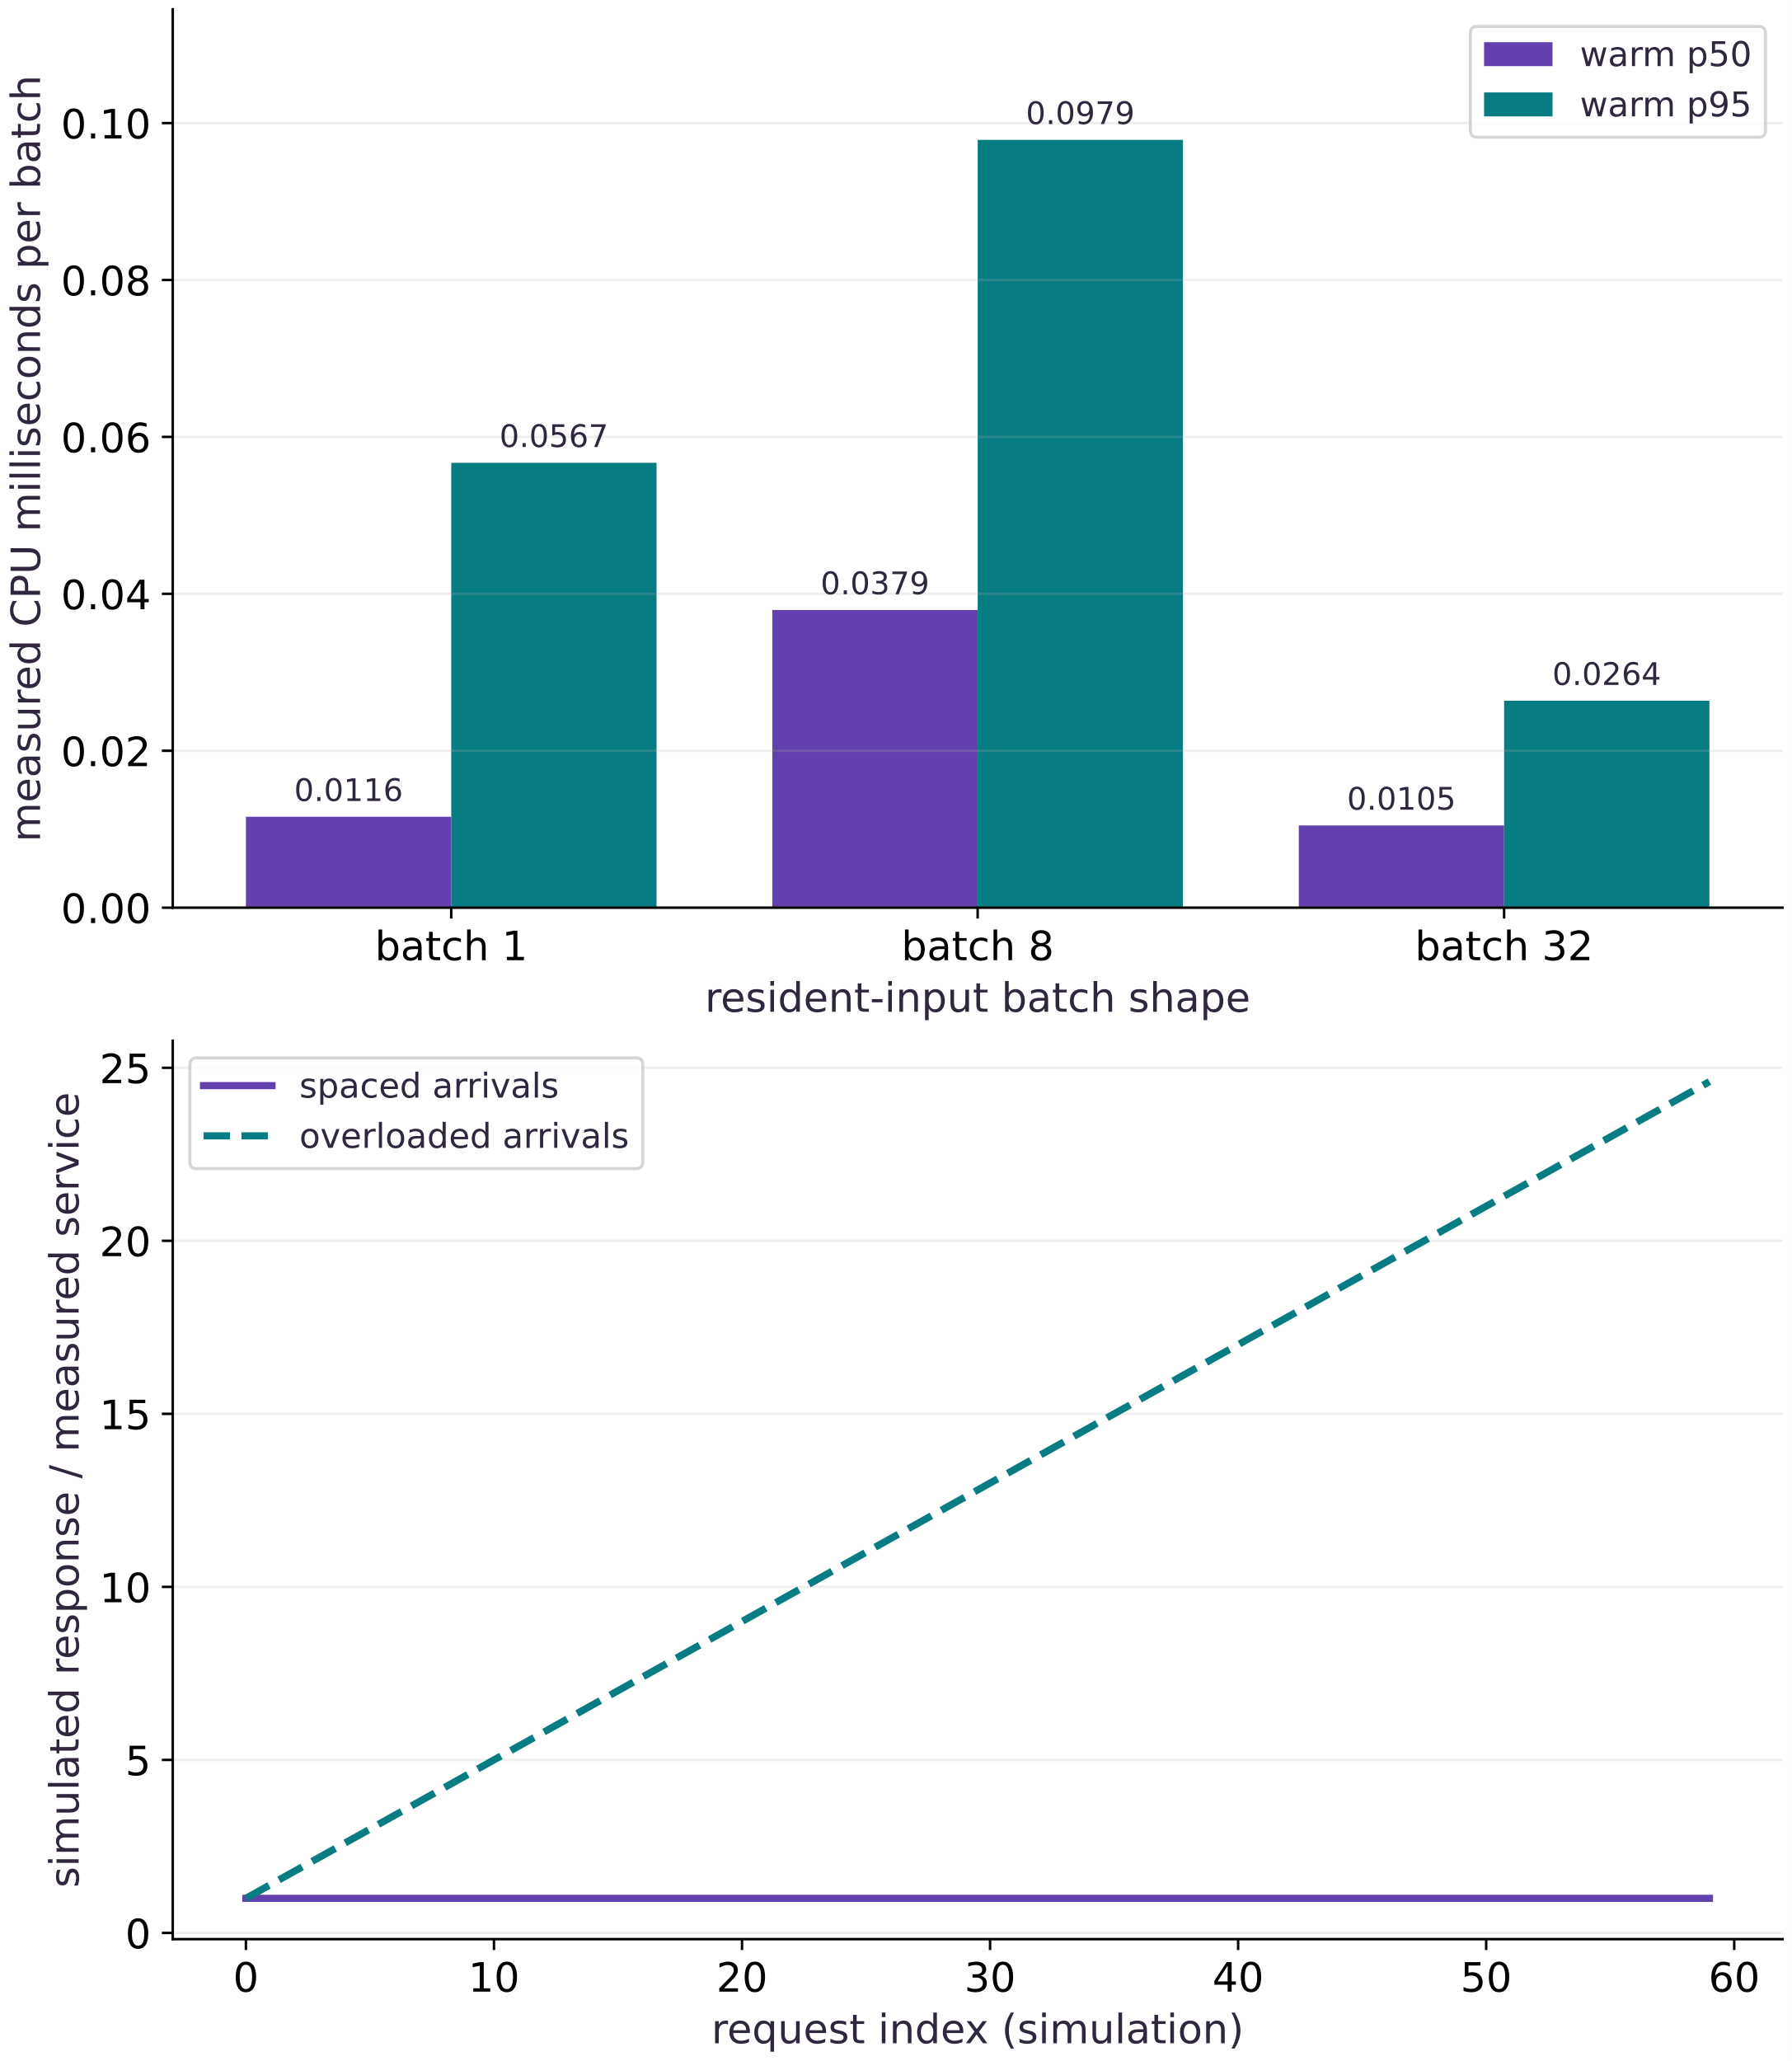
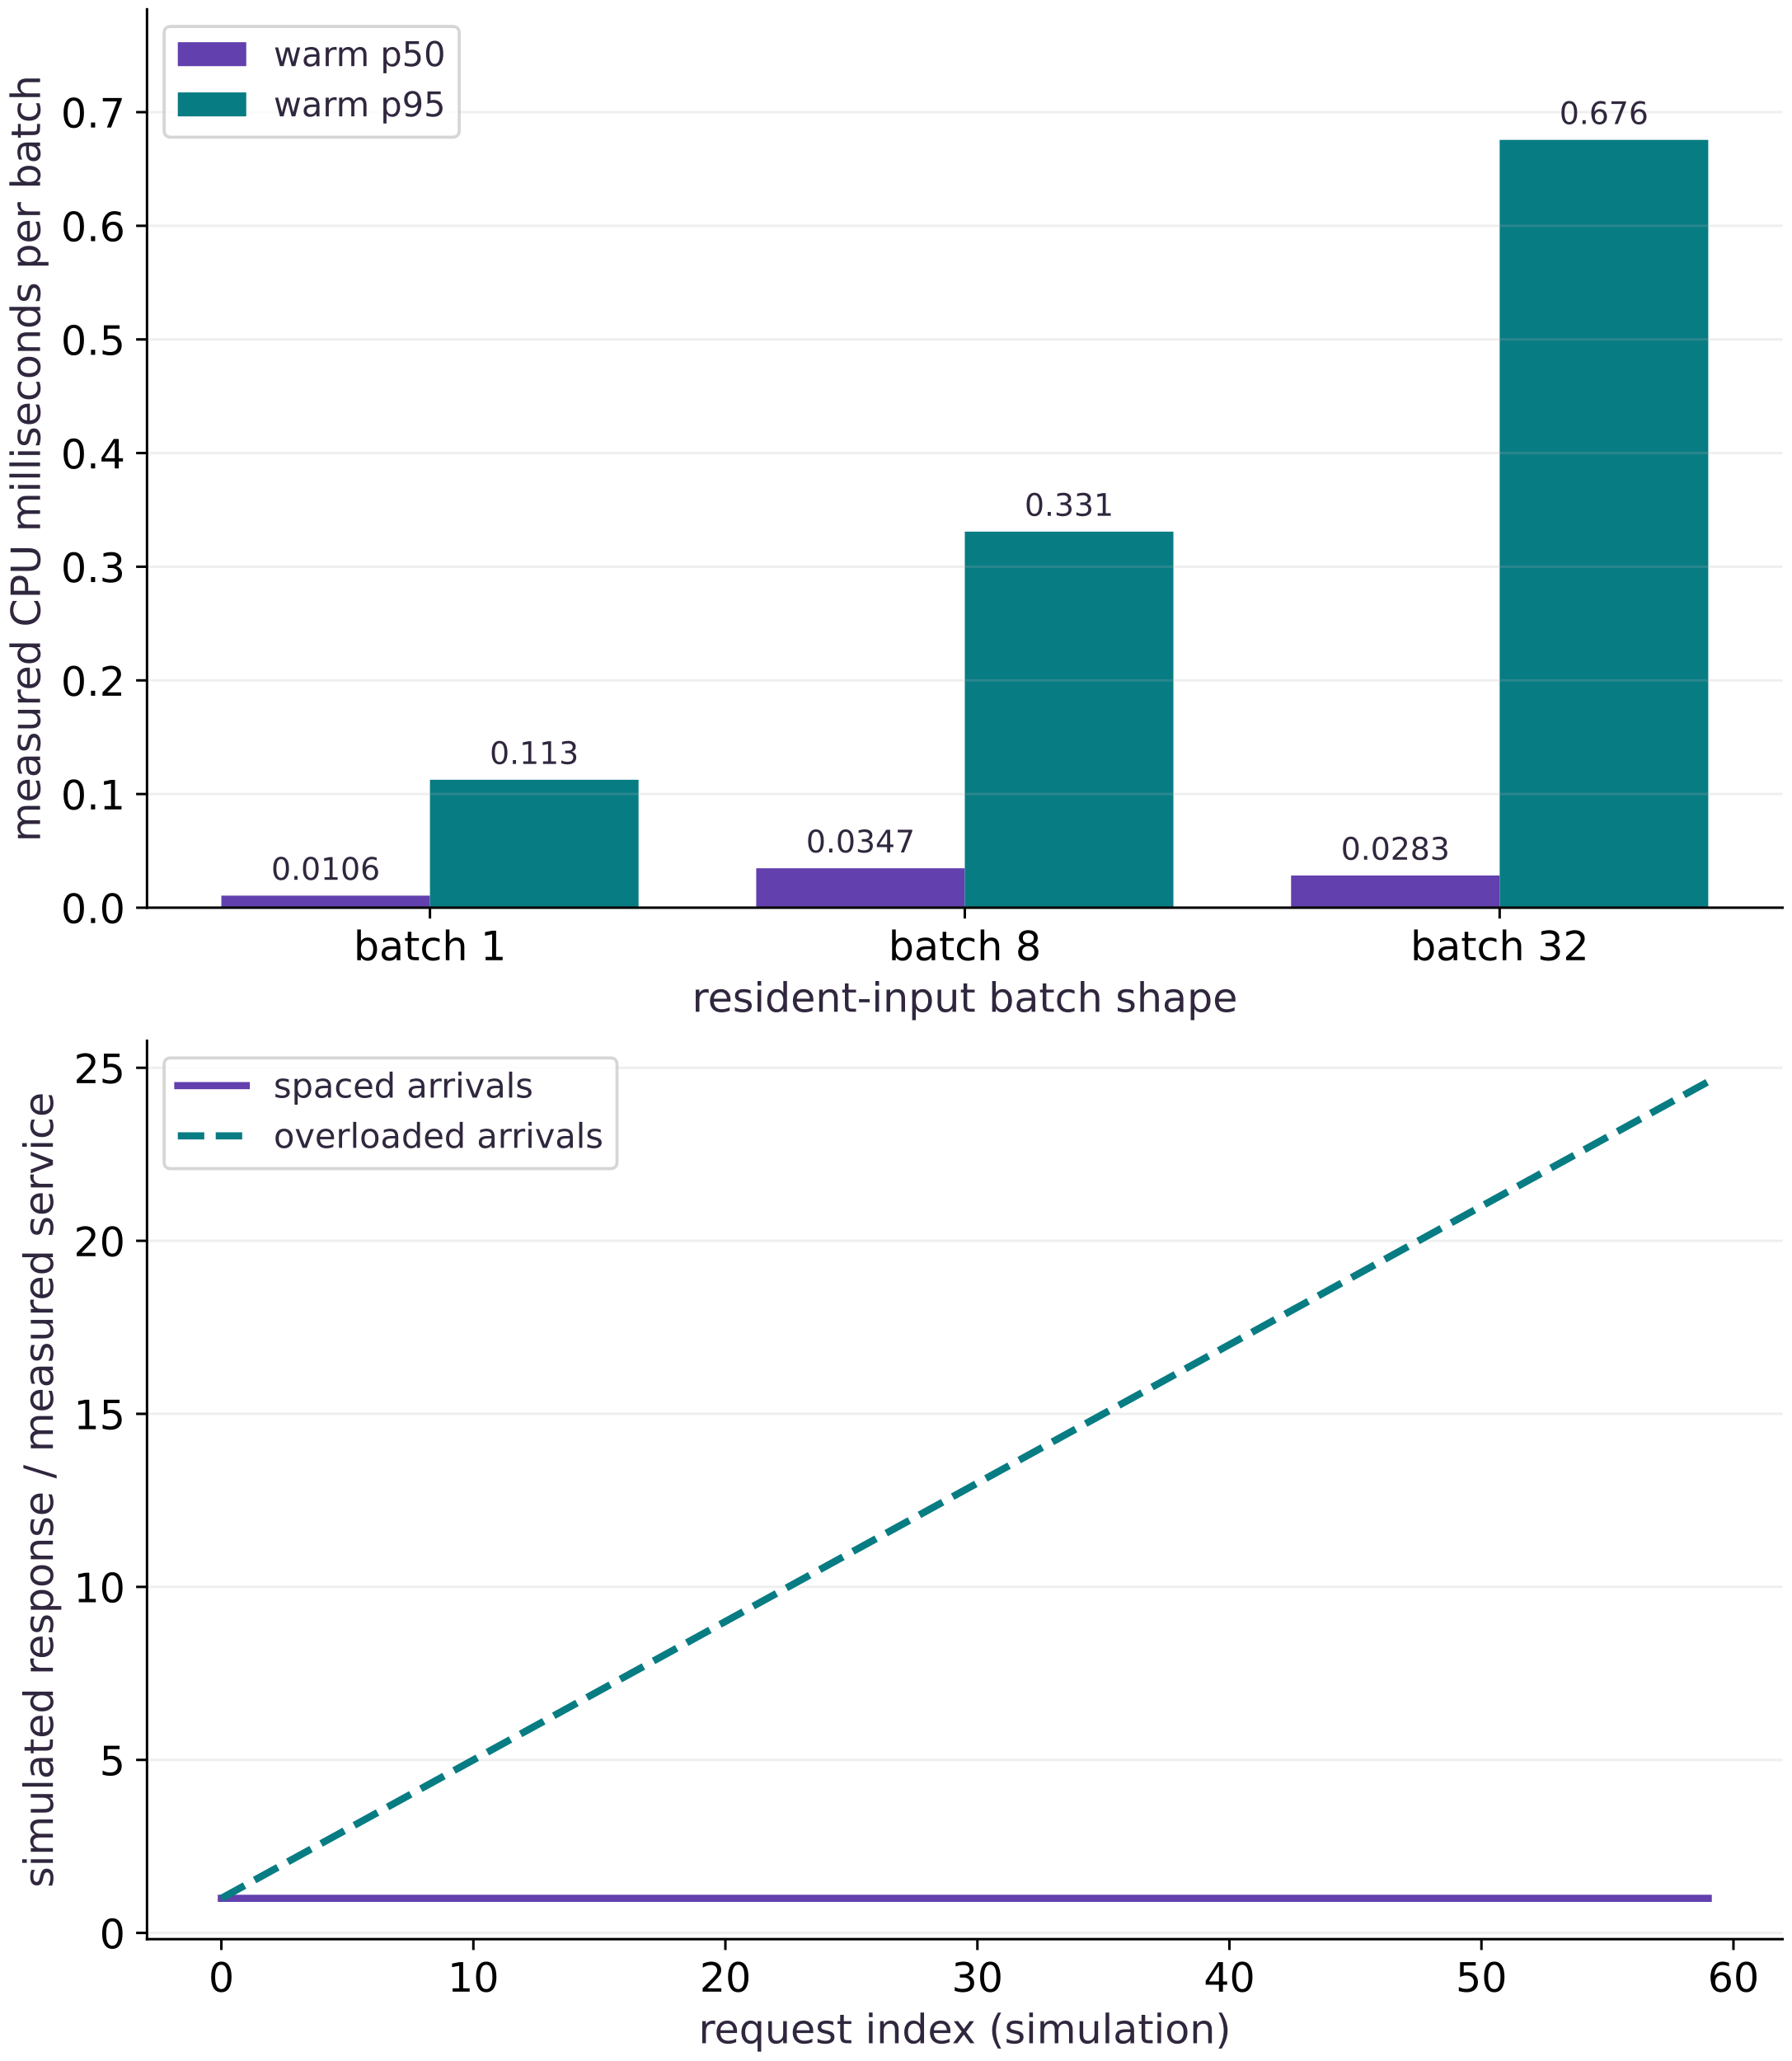
<svg xmlns="http://www.w3.org/2000/svg" xmlns:xlink="http://www.w3.org/1999/xlink" width="576pt" height="662.4pt" viewBox="0 0 576 662.4" version="1.1">
  <defs>
    <style type="text/css">*{stroke-linejoin: round; stroke-linecap: butt}</style>
  </defs>
  <g id="figure_1">
    <g id="patch_1">
      <path d="M 0 662.4 L 576 662.4 L 576 0 L 0 0 z " style="fill: #ffffff" />
    </g>
    <g id="axes_1">
      <g id="patch_2">
-         <path d="M 55.527 291.725 L 573 291.725 L 573 3 L 55.527 3 z " style="fill: #ffffff" />
+         <path d="M 47.256 291.725 L 573 291.725 L 573 3 L 47.256 3 z " style="fill: #ffffff" />
      </g>
      <g id="patch_3">
-         <path d="M 79.049 291.725 L 145.044 291.725 L 145.044 262.513 L 79.049 262.513 z " clip-path="url(#p5a13c304b7)" style="fill: #6240ad" />
+         <path d="M 71.153 291.725 L 138.204 291.725 L 138.204 287.852 L 71.153 287.852 z " clip-path="url(#p4156bd822d)" style="fill: #6240ad" />
      </g>
      <g id="patch_4">
-         <path d="M 248.268 291.725 L 314.263 291.725 L 314.263 196.057 L 248.268 196.057 z " clip-path="url(#p5a13c304b7)" style="fill: #6240ad" />
+         <path d="M 243.077 291.725 L 310.128 291.725 L 310.128 279.055 L 243.077 279.055 z " clip-path="url(#p4156bd822d)" style="fill: #6240ad" />
      </g>
      <g id="patch_5">
-         <path d="M 417.487 291.725 L 483.483 291.725 L 483.483 265.3 L 417.487 265.3 z " clip-path="url(#p5a13c304b7)" style="fill: #6240ad" />
+         <path d="M 415.002 291.725 L 482.052 291.725 L 482.052 281.391 L 415.002 281.391 z " clip-path="url(#p4156bd822d)" style="fill: #6240ad" />
      </g>
      <g id="patch_6">
-         <path d="M 145.044 291.725 L 211.04 291.725 L 211.04 148.745 L 145.044 148.745 z " clip-path="url(#p5a13c304b7)" style="fill: #087c83" />
+         <path d="M 138.204 291.725 L 205.254 291.725 L 205.254 250.617 L 138.204 250.617 z " clip-path="url(#p4156bd822d)" style="fill: #087c83" />
      </g>
      <g id="patch_7">
-         <path d="M 314.263 291.725 L 380.259 291.725 L 380.259 44.952 L 314.263 44.952 z " clip-path="url(#p5a13c304b7)" style="fill: #087c83" />
+         <path d="M 310.128 291.725 L 377.178 291.725 L 377.178 170.864 L 310.128 170.864 z " clip-path="url(#p4156bd822d)" style="fill: #087c83" />
      </g>
      <g id="patch_8">
-         <path d="M 483.483 291.725 L 549.478 291.725 L 549.478 225.208 L 483.483 225.208 z " clip-path="url(#p5a13c304b7)" style="fill: #087c83" />
+         <path d="M 482.052 291.725 L 549.102 291.725 L 549.102 44.952 L 482.052 44.952 z " clip-path="url(#p4156bd822d)" style="fill: #087c83" />
      </g>
      <g id="matplotlib.axis_1">
        <g id="xtick_1">
          <g id="line2d_1">
            <defs>
              <path id="m3e28c97b86" d="M 0 0 L 0 3.5 " style="stroke: #000000; stroke-width: 0.8" />
            </defs>
            <g>
-               <use xlink:href="#m3e28c97b86" x="145.044" y="291.725" style="stroke: #000000; stroke-width: 0.8" />
+               <use xlink:href="#m3e28c97b86" x="138.204" y="291.725" style="stroke: #000000; stroke-width: 0.8" />
            </g>
          </g>
          <g id="text_1">
-             <text style="font-size: 13px; font-family: 'DejaVu Sans'; text-anchor: middle" x="145.044" y="308.603" transform="rotate(-0 145.0441 308.6028)">batch 1</text>
+             <text style="font-size: 13px; font-family: 'DejaVu Sans'; text-anchor: middle" x="138.204" y="308.603" transform="rotate(-0 138.2037 308.6028)">batch 1</text>
          </g>
        </g>
        <g id="xtick_2">
          <g id="line2d_2">
            <g>
-               <use xlink:href="#m3e28c97b86" x="314.263" y="291.725" style="stroke: #000000; stroke-width: 0.8" />
+               <use xlink:href="#m3e28c97b86" x="310.128" y="291.725" style="stroke: #000000; stroke-width: 0.8" />
            </g>
          </g>
          <g id="text_2">
-             <text style="font-size: 13px; font-family: 'DejaVu Sans'; text-anchor: middle" x="314.263" y="308.603" transform="rotate(-0 314.2634 308.6028)">batch 8</text>
+             <text style="font-size: 13px; font-family: 'DejaVu Sans'; text-anchor: middle" x="310.128" y="308.603" transform="rotate(-0 310.1278 308.6028)">batch 8</text>
          </g>
        </g>
        <g id="xtick_3">
          <g id="line2d_3">
            <g>
-               <use xlink:href="#m3e28c97b86" x="483.483" y="291.725" style="stroke: #000000; stroke-width: 0.8" />
+               <use xlink:href="#m3e28c97b86" x="482.052" y="291.725" style="stroke: #000000; stroke-width: 0.8" />
            </g>
          </g>
          <g id="text_3">
-             <text style="font-size: 13px; font-family: 'DejaVu Sans'; text-anchor: middle" x="483.483" y="308.603" transform="rotate(-0 483.4827 308.6028)">batch 32</text>
+             <text style="font-size: 13px; font-family: 'DejaVu Sans'; text-anchor: middle" x="482.052" y="308.603" transform="rotate(-0 482.0519 308.6028)">batch 32</text>
          </g>
        </g>
        <g id="text_4">
-           <text style="font-size: 13px; font-family: 'DejaVu Sans'; text-anchor: middle; fill: #30273e" x="314.263" y="325.184" transform="rotate(-0 314.2634 325.1844)">resident-input batch shape</text>
+           <text style="font-size: 13px; font-family: 'DejaVu Sans'; text-anchor: middle; fill: #30273e" x="310.128" y="325.184" transform="rotate(-0 310.1278 325.1844)">resident-input batch shape</text>
        </g>
      </g>
      <g id="matplotlib.axis_2">
        <g id="ytick_1">
          <g id="line2d_4">
-             <path d="M 55.527 291.725 L 573 291.725 " clip-path="url(#p5a13c304b7)" style="fill: none; stroke: #b0b0b0; stroke-opacity: 0.2; stroke-width: 0.8; stroke-linecap: square" />
+             <path d="M 47.256 291.725 L 573 291.725 " clip-path="url(#p4156bd822d)" style="fill: none; stroke: #b0b0b0; stroke-opacity: 0.2; stroke-width: 0.8; stroke-linecap: square" />
          </g>
          <g id="line2d_5">
            <defs>
              <path id="mbb3c0e264d" d="M 0 0 L -3.5 0 " style="stroke: #000000; stroke-width: 0.8" />
            </defs>
            <g>
-               <use xlink:href="#mbb3c0e264d" x="55.527" y="291.725" style="stroke: #000000; stroke-width: 0.8" />
+               <use xlink:href="#mbb3c0e264d" x="47.256" y="291.725" style="stroke: #000000; stroke-width: 0.8" />
            </g>
          </g>
          <g id="text_5">
-             <text style="font-size: 13px; font-family: 'DejaVu Sans'; text-anchor: end" x="48.527" y="296.664" transform="rotate(-0 48.52712 296.6639)">0.00</text>
+             <text style="font-size: 13px; font-family: 'DejaVu Sans'; text-anchor: end" x="40.256" y="296.664" transform="rotate(-0 40.25587 296.6639)">0.0</text>
          </g>
        </g>
        <g id="ytick_2">
          <g id="line2d_6">
-             <path d="M 55.527 241.291 L 573 241.291 " clip-path="url(#p5a13c304b7)" style="fill: none; stroke: #b0b0b0; stroke-opacity: 0.2; stroke-width: 0.8; stroke-linecap: square" />
+             <path d="M 47.256 255.198 L 573 255.198 " clip-path="url(#p4156bd822d)" style="fill: none; stroke: #b0b0b0; stroke-opacity: 0.2; stroke-width: 0.8; stroke-linecap: square" />
          </g>
          <g id="line2d_7">
            <g>
-               <use xlink:href="#mbb3c0e264d" x="55.527" y="241.291" style="stroke: #000000; stroke-width: 0.8" />
+               <use xlink:href="#mbb3c0e264d" x="47.256" y="255.198" style="stroke: #000000; stroke-width: 0.8" />
            </g>
          </g>
          <g id="text_6">
-             <text style="font-size: 13px; font-family: 'DejaVu Sans'; text-anchor: end" x="48.527" y="246.23" transform="rotate(-0 48.52712 246.2299)">0.02</text>
+             <text style="font-size: 13px; font-family: 'DejaVu Sans'; text-anchor: end" x="40.256" y="260.137" transform="rotate(-0 40.25587 260.1374)">0.1</text>
          </g>
        </g>
        <g id="ytick_3">
          <g id="line2d_8">
-             <path d="M 55.527 190.857 L 573 190.857 " clip-path="url(#p5a13c304b7)" style="fill: none; stroke: #b0b0b0; stroke-opacity: 0.2; stroke-width: 0.8; stroke-linecap: square" />
+             <path d="M 47.256 218.672 L 573 218.672 " clip-path="url(#p4156bd822d)" style="fill: none; stroke: #b0b0b0; stroke-opacity: 0.2; stroke-width: 0.8; stroke-linecap: square" />
          </g>
          <g id="line2d_9">
            <g>
-               <use xlink:href="#mbb3c0e264d" x="55.527" y="190.857" style="stroke: #000000; stroke-width: 0.8" />
+               <use xlink:href="#mbb3c0e264d" x="47.256" y="218.672" style="stroke: #000000; stroke-width: 0.8" />
            </g>
          </g>
          <g id="text_7">
-             <text style="font-size: 13px; font-family: 'DejaVu Sans'; text-anchor: end" x="48.527" y="195.796" transform="rotate(-0 48.52712 195.7958)">0.04</text>
+             <text style="font-size: 13px; font-family: 'DejaVu Sans'; text-anchor: end" x="40.256" y="223.611" transform="rotate(-0 40.25587 223.611)">0.2</text>
          </g>
        </g>
        <g id="ytick_4">
          <g id="line2d_10">
-             <path d="M 55.527 140.423 L 573 140.423 " clip-path="url(#p5a13c304b7)" style="fill: none; stroke: #b0b0b0; stroke-opacity: 0.2; stroke-width: 0.8; stroke-linecap: square" />
+             <path d="M 47.256 182.146 L 573 182.146 " clip-path="url(#p4156bd822d)" style="fill: none; stroke: #b0b0b0; stroke-opacity: 0.2; stroke-width: 0.8; stroke-linecap: square" />
          </g>
          <g id="line2d_11">
            <g>
-               <use xlink:href="#mbb3c0e264d" x="55.527" y="140.423" style="stroke: #000000; stroke-width: 0.8" />
+               <use xlink:href="#mbb3c0e264d" x="47.256" y="182.146" style="stroke: #000000; stroke-width: 0.8" />
            </g>
          </g>
          <g id="text_8">
-             <text style="font-size: 13px; font-family: 'DejaVu Sans'; text-anchor: end" x="48.527" y="145.362" transform="rotate(-0 48.52712 145.3618)">0.06</text>
+             <text style="font-size: 13px; font-family: 'DejaVu Sans'; text-anchor: end" x="40.256" y="187.085" transform="rotate(-0 40.25587 187.0845)">0.3</text>
          </g>
        </g>
        <g id="ytick_5">
          <g id="line2d_12">
-             <path d="M 55.527 89.989 L 573 89.989 " clip-path="url(#p5a13c304b7)" style="fill: none; stroke: #b0b0b0; stroke-opacity: 0.2; stroke-width: 0.8; stroke-linecap: square" />
+             <path d="M 47.256 145.619 L 573 145.619 " clip-path="url(#p4156bd822d)" style="fill: none; stroke: #b0b0b0; stroke-opacity: 0.2; stroke-width: 0.8; stroke-linecap: square" />
          </g>
          <g id="line2d_13">
            <g>
-               <use xlink:href="#mbb3c0e264d" x="55.527" y="89.989" style="stroke: #000000; stroke-width: 0.8" />
+               <use xlink:href="#mbb3c0e264d" x="47.256" y="145.619" style="stroke: #000000; stroke-width: 0.8" />
            </g>
          </g>
          <g id="text_9">
-             <text style="font-size: 13px; font-family: 'DejaVu Sans'; text-anchor: end" x="48.527" y="94.928" transform="rotate(-0 48.52712 94.92783)">0.08</text>
+             <text style="font-size: 13px; font-family: 'DejaVu Sans'; text-anchor: end" x="40.256" y="150.558" transform="rotate(-0 40.25587 150.5581)">0.4</text>
          </g>
        </g>
        <g id="ytick_6">
          <g id="line2d_14">
-             <path d="M 55.527 39.555 L 573 39.555 " clip-path="url(#p5a13c304b7)" style="fill: none; stroke: #b0b0b0; stroke-opacity: 0.2; stroke-width: 0.8; stroke-linecap: square" />
+             <path d="M 47.256 109.093 L 573 109.093 " clip-path="url(#p4156bd822d)" style="fill: none; stroke: #b0b0b0; stroke-opacity: 0.2; stroke-width: 0.8; stroke-linecap: square" />
          </g>
          <g id="line2d_15">
            <g>
-               <use xlink:href="#mbb3c0e264d" x="55.527" y="39.555" style="stroke: #000000; stroke-width: 0.8" />
+               <use xlink:href="#mbb3c0e264d" x="47.256" y="109.093" style="stroke: #000000; stroke-width: 0.8" />
            </g>
          </g>
          <g id="text_10">
-             <text style="font-size: 13px; font-family: 'DejaVu Sans'; text-anchor: end" x="48.527" y="44.494" transform="rotate(-0 48.52712 44.49382)">0.10</text>
-           </g>
-         </g>
-         <g id="text_11">
+             <text style="font-size: 13px; font-family: 'DejaVu Sans'; text-anchor: end" x="40.256" y="114.032" transform="rotate(-0 40.25587 114.0316)">0.5</text>
+           </g>
+         </g>
+         <g id="ytick_7">
+           <g id="line2d_16">
+             <path d="M 47.256 72.566 L 573 72.566 " clip-path="url(#p4156bd822d)" style="fill: none; stroke: #b0b0b0; stroke-opacity: 0.2; stroke-width: 0.8; stroke-linecap: square" />
+           </g>
+           <g id="line2d_17">
+             <g>
+               <use xlink:href="#mbb3c0e264d" x="47.256" y="72.566" style="stroke: #000000; stroke-width: 0.8" />
+             </g>
+           </g>
+           <g id="text_11">
+             <text style="font-size: 13px; font-family: 'DejaVu Sans'; text-anchor: end" x="40.256" y="77.505" transform="rotate(-0 40.25587 77.50515)">0.6</text>
+           </g>
+         </g>
+         <g id="ytick_8">
+           <g id="line2d_18">
+             <path d="M 47.256 36.04 L 573 36.04 " clip-path="url(#p4156bd822d)" style="fill: none; stroke: #b0b0b0; stroke-opacity: 0.2; stroke-width: 0.8; stroke-linecap: square" />
+           </g>
+           <g id="line2d_19">
+             <g>
+               <use xlink:href="#mbb3c0e264d" x="47.256" y="36.04" style="stroke: #000000; stroke-width: 0.8" />
+             </g>
+           </g>
+           <g id="text_12">
+             <text style="font-size: 13px; font-family: 'DejaVu Sans'; text-anchor: end" x="40.256" y="40.979" transform="rotate(-0 40.25587 40.9787)">0.7</text>
+           </g>
+         </g>
+         <g id="text_13">
          <text style="font-size: 13px; font-family: 'DejaVu Sans'; text-anchor: middle; fill: #30273e" x="12.878" y="147.363" transform="rotate(-90 12.87821 147.3626)">measured CPU milliseconds per batch</text>
        </g>
      </g>
      <g id="patch_9">
-         <path d="M 55.527 291.725 L 55.527 3 " style="fill: none; stroke: #000000; stroke-width: 0.8; stroke-linejoin: miter; stroke-linecap: square" />
+         <path d="M 47.256 291.725 L 47.256 3 " style="fill: none; stroke: #000000; stroke-width: 0.8; stroke-linejoin: miter; stroke-linecap: square" />
      </g>
      <g id="patch_10">
-         <path d="M 55.527 291.725 L 573 291.725 " style="fill: none; stroke: #000000; stroke-width: 0.8; stroke-linejoin: miter; stroke-linecap: square" />
-       </g>
-       <g id="text_12">
-         <text style="font-size: 10px; font-family: 'DejaVu Sans'; text-anchor: middle; fill: #30273e" x="112.046" y="257.434" transform="rotate(-0 112.0464 257.4338)">0.0116</text>
-       </g>
-       <g id="text_13">
-         <text style="font-size: 10px; font-family: 'DejaVu Sans'; text-anchor: middle; fill: #30273e" x="281.266" y="190.978" transform="rotate(-0 281.2657 190.9778)">0.0379</text>
+         <path d="M 47.256 291.725 L 573 291.725 " style="fill: none; stroke: #000000; stroke-width: 0.8; stroke-linejoin: miter; stroke-linecap: square" />
      </g>
      <g id="text_14">
-         <text style="font-size: 10px; font-family: 'DejaVu Sans'; text-anchor: middle; fill: #30273e" x="450.485" y="260.22" transform="rotate(-0 450.485 260.2203)">0.0105</text>
+         <text style="font-size: 10px; font-family: 'DejaVu Sans'; text-anchor: middle; fill: #30273e" x="104.679" y="282.772" transform="rotate(-0 104.6785 282.7719)">0.0106</text>
      </g>
      <g id="text_15">
-         <text style="font-size: 10px; font-family: 'DejaVu Sans'; text-anchor: middle; fill: #30273e" x="178.042" y="143.665" transform="rotate(-0 178.0419 143.6654)">0.0567</text>
+         <text style="font-size: 10px; font-family: 'DejaVu Sans'; text-anchor: middle; fill: #30273e" x="276.603" y="273.975" transform="rotate(-0 276.6026 273.9751)">0.0347</text>
      </g>
      <g id="text_16">
-         <text style="font-size: 10px; font-family: 'DejaVu Sans'; text-anchor: middle; fill: #30273e" x="347.261" y="39.872" transform="rotate(-0 347.2612 39.87199)">0.0979</text>
+         <text style="font-size: 10px; font-family: 'DejaVu Sans'; text-anchor: middle; fill: #30273e" x="448.527" y="276.311" transform="rotate(-0 448.5267 276.3113)">0.0283</text>
      </g>
      <g id="text_17">
-         <text style="font-size: 10px; font-family: 'DejaVu Sans'; text-anchor: middle; fill: #30273e" x="516.481" y="220.129" transform="rotate(-0 516.4805 220.1288)">0.0264</text>
+         <text style="font-size: 10px; font-family: 'DejaVu Sans'; text-anchor: middle; fill: #30273e" x="171.729" y="245.538" transform="rotate(-0 171.7289 245.5377)">0.113</text>
+       </g>
+       <g id="text_18">
+         <text style="font-size: 10px; font-family: 'DejaVu Sans'; text-anchor: middle; fill: #30273e" x="343.653" y="165.784" transform="rotate(-0 343.653 165.7842)">0.331</text>
+       </g>
+       <g id="text_19">
+         <text style="font-size: 10px; font-family: 'DejaVu Sans'; text-anchor: middle; fill: #30273e" x="515.577" y="39.872" transform="rotate(-0 515.5771 39.87199)">0.676</text>
      </g>
      <g id="legend_1">
        <g id="patch_11">
-           <path d="M 474.842 44.092 L 565.3 44.092 Q 567.5 44.092 567.5 41.892 L 567.5 10.7 Q 567.5 8.5 565.3 8.5 L 474.842 8.5 Q 472.642 8.5 472.642 10.7 L 472.642 41.892 Q 472.642 44.092 474.842 44.092 z " style="fill: #ffffff; opacity: 0.8; stroke: #cccccc; stroke-linejoin: miter" />
+           <path d="M 54.956 44.092 L 145.414 44.092 Q 147.614 44.092 147.614 41.892 L 147.614 10.7 Q 147.614 8.5 145.414 8.5 L 54.956 8.5 Q 52.756 8.5 52.756 10.7 L 52.756 41.892 Q 52.756 44.092 54.956 44.092 z " style="fill: #ffffff; opacity: 0.8; stroke: #cccccc; stroke-linejoin: miter" />
        </g>
        <g id="patch_12">
-           <path d="M 477.042 21.259 L 499.042 21.259 L 499.042 13.559 L 477.042 13.559 z " style="fill: #6240ad" />
-         </g>
-         <g id="text_18">
-           <text style="font-size: 11px; font-family: 'DejaVu Sans'; text-anchor: start; fill: #30273e" x="507.842" y="21.259" transform="rotate(-0 507.8419 21.25852)">warm p50</text>
+           <path d="M 57.156 21.259 L 79.156 21.259 L 79.156 13.559 L 57.156 13.559 z " style="fill: #6240ad" />
+         </g>
+         <g id="text_20">
+           <text style="font-size: 11px; font-family: 'DejaVu Sans'; text-anchor: start; fill: #30273e" x="87.956" y="21.259" transform="rotate(-0 87.95587 21.25852)">warm p50</text>
        </g>
        <g id="patch_13">
-           <path d="M 477.042 37.404 L 499.042 37.404 L 499.042 29.704 L 477.042 29.704 z " style="fill: #087c83" />
-         </g>
-         <g id="text_19">
-           <text style="font-size: 11px; font-family: 'DejaVu Sans'; text-anchor: start; fill: #30273e" x="507.842" y="37.404" transform="rotate(-0 507.8419 37.40446)">warm p95</text>
+           <path d="M 57.156 37.404 L 79.156 37.404 L 79.156 29.704 L 57.156 29.704 z " style="fill: #087c83" />
+         </g>
+         <g id="text_21">
+           <text style="font-size: 11px; font-family: 'DejaVu Sans'; text-anchor: start; fill: #30273e" x="87.956" y="37.404" transform="rotate(-0 87.95587 37.40446)">warm p95</text>
        </g>
      </g>
    </g>
    <g id="axes_2">
      <g id="patch_14">
-         <path d="M 55.527 623.237 L 573 623.237 L 573 334.512 L 55.527 334.512 z " style="fill: #ffffff" />
+         <path d="M 47.256 623.237 L 573 623.237 L 573 334.512 L 47.256 334.512 z " style="fill: #ffffff" />
      </g>
      <g id="matplotlib.axis_3">
        <g id="xtick_4">
-           <g id="line2d_16">
-             <g>
-               <use xlink:href="#m3e28c97b86" x="79.049" y="623.237" style="stroke: #000000; stroke-width: 0.8" />
-             </g>
-           </g>
-           <g id="text_20">
-             <text style="font-size: 13px; font-family: 'DejaVu Sans'; text-anchor: middle" x="79.049" y="640.115" transform="rotate(-0 79.0486 640.1146)">0</text>
+           <g id="line2d_20">
+             <g>
+               <use xlink:href="#m3e28c97b86" x="71.153" y="623.237" style="stroke: #000000; stroke-width: 0.8" />
+             </g>
+           </g>
+           <g id="text_22">
+             <text style="font-size: 13px; font-family: 'DejaVu Sans'; text-anchor: middle" x="71.153" y="640.115" transform="rotate(-0 71.15332 640.1146)">0</text>
          </g>
        </g>
        <g id="xtick_5">
-           <g id="line2d_17">
-             <g>
-               <use xlink:href="#m3e28c97b86" x="158.782" y="623.237" style="stroke: #000000; stroke-width: 0.8" />
-             </g>
-           </g>
-           <g id="text_21">
-             <text style="font-size: 13px; font-family: 'DejaVu Sans'; text-anchor: middle" x="158.782" y="640.115" transform="rotate(-0 158.7824 640.1146)">10</text>
+           <g id="line2d_21">
+             <g>
+               <use xlink:href="#m3e28c97b86" x="152.162" y="623.237" style="stroke: #000000; stroke-width: 0.8" />
+             </g>
+           </g>
+           <g id="text_23">
+             <text style="font-size: 13px; font-family: 'DejaVu Sans'; text-anchor: middle" x="152.162" y="640.115" transform="rotate(-0 152.1616 640.1146)">10</text>
          </g>
        </g>
        <g id="xtick_6">
-           <g id="line2d_18">
-             <g>
-               <use xlink:href="#m3e28c97b86" x="238.516" y="623.237" style="stroke: #000000; stroke-width: 0.8" />
-             </g>
-           </g>
-           <g id="text_22">
-             <text style="font-size: 13px; font-family: 'DejaVu Sans'; text-anchor: middle" x="238.516" y="640.115" transform="rotate(-0 238.5163 640.1146)">20</text>
+           <g id="line2d_22">
+             <g>
+               <use xlink:href="#m3e28c97b86" x="233.17" y="623.237" style="stroke: #000000; stroke-width: 0.8" />
+             </g>
+           </g>
+           <g id="text_24">
+             <text style="font-size: 13px; font-family: 'DejaVu Sans'; text-anchor: middle" x="233.17" y="640.115" transform="rotate(-0 233.1699 640.1146)">20</text>
          </g>
        </g>
        <g id="xtick_7">
-           <g id="line2d_19">
-             <g>
-               <use xlink:href="#m3e28c97b86" x="318.25" y="623.237" style="stroke: #000000; stroke-width: 0.8" />
-             </g>
-           </g>
-           <g id="text_23">
-             <text style="font-size: 13px; font-family: 'DejaVu Sans'; text-anchor: middle" x="318.25" y="640.115" transform="rotate(-0 318.2501 640.1146)">30</text>
+           <g id="line2d_23">
+             <g>
+               <use xlink:href="#m3e28c97b86" x="314.178" y="623.237" style="stroke: #000000; stroke-width: 0.8" />
+             </g>
+           </g>
+           <g id="text_25">
+             <text style="font-size: 13px; font-family: 'DejaVu Sans'; text-anchor: middle" x="314.178" y="640.115" transform="rotate(-0 314.1782 640.1146)">30</text>
          </g>
        </g>
        <g id="xtick_8">
-           <g id="line2d_20">
-             <g>
-               <use xlink:href="#m3e28c97b86" x="397.984" y="623.237" style="stroke: #000000; stroke-width: 0.8" />
-             </g>
-           </g>
-           <g id="text_24">
-             <text style="font-size: 13px; font-family: 'DejaVu Sans'; text-anchor: middle" x="397.984" y="640.115" transform="rotate(-0 397.984 640.1146)">40</text>
+           <g id="line2d_24">
+             <g>
+               <use xlink:href="#m3e28c97b86" x="395.187" y="623.237" style="stroke: #000000; stroke-width: 0.8" />
+             </g>
+           </g>
+           <g id="text_26">
+             <text style="font-size: 13px; font-family: 'DejaVu Sans'; text-anchor: middle" x="395.187" y="640.115" transform="rotate(-0 395.1865 640.1146)">40</text>
          </g>
        </g>
        <g id="xtick_9">
-           <g id="line2d_21">
-             <g>
-               <use xlink:href="#m3e28c97b86" x="477.718" y="623.237" style="stroke: #000000; stroke-width: 0.8" />
-             </g>
-           </g>
-           <g id="text_25">
-             <text style="font-size: 13px; font-family: 'DejaVu Sans'; text-anchor: middle" x="477.718" y="640.115" transform="rotate(-0 477.7178 640.1146)">50</text>
+           <g id="line2d_25">
+             <g>
+               <use xlink:href="#m3e28c97b86" x="476.195" y="623.237" style="stroke: #000000; stroke-width: 0.8" />
+             </g>
+           </g>
+           <g id="text_27">
+             <text style="font-size: 13px; font-family: 'DejaVu Sans'; text-anchor: middle" x="476.195" y="640.115" transform="rotate(-0 476.1948 640.1146)">50</text>
          </g>
        </g>
        <g id="xtick_10">
-           <g id="line2d_22">
-             <g>
-               <use xlink:href="#m3e28c97b86" x="557.452" y="623.237" style="stroke: #000000; stroke-width: 0.8" />
-             </g>
-           </g>
-           <g id="text_26">
-             <text style="font-size: 13px; font-family: 'DejaVu Sans'; text-anchor: middle" x="557.452" y="640.115" transform="rotate(-0 557.4517 640.1146)">60</text>
-           </g>
-         </g>
-         <g id="text_27">
-           <text style="font-size: 13px; font-family: 'DejaVu Sans'; text-anchor: middle; fill: #30273e" x="314.263" y="656.696" transform="rotate(-0 314.2634 656.6962)">request index (simulation)</text>
+           <g id="line2d_26">
+             <g>
+               <use xlink:href="#m3e28c97b86" x="557.203" y="623.237" style="stroke: #000000; stroke-width: 0.8" />
+             </g>
+           </g>
+           <g id="text_28">
+             <text style="font-size: 13px; font-family: 'DejaVu Sans'; text-anchor: middle" x="557.203" y="640.115" transform="rotate(-0 557.2031 640.1146)">60</text>
+           </g>
+         </g>
+         <g id="text_29">
+           <text style="font-size: 13px; font-family: 'DejaVu Sans'; text-anchor: middle; fill: #30273e" x="310.128" y="656.696" transform="rotate(-0 310.1278 656.6962)">request index (simulation)</text>
        </g>
      </g>
      <g id="matplotlib.axis_4">
-         <g id="ytick_7">
-           <g id="line2d_23">
-             <path d="M 55.527 621.235 L 573 621.235 " clip-path="url(#pe984408ef5)" style="fill: none; stroke: #b0b0b0; stroke-opacity: 0.2; stroke-width: 0.8; stroke-linecap: square" />
-           </g>
-           <g id="line2d_24">
-             <g>
-               <use xlink:href="#mbb3c0e264d" x="55.527" y="621.235" style="stroke: #000000; stroke-width: 0.8" />
-             </g>
-           </g>
-           <g id="text_28">
-             <text style="font-size: 13px; font-family: 'DejaVu Sans'; text-anchor: end" x="48.527" y="626.174" transform="rotate(-0 48.52712 626.1737)">0</text>
-           </g>
-         </g>
-         <g id="ytick_8">
-           <g id="line2d_25">
-             <path d="M 55.527 565.625 L 573 565.625 " clip-path="url(#pe984408ef5)" style="fill: none; stroke: #b0b0b0; stroke-opacity: 0.2; stroke-width: 0.8; stroke-linecap: square" />
-           </g>
-           <g id="line2d_26">
-             <g>
-               <use xlink:href="#mbb3c0e264d" x="55.527" y="565.625" style="stroke: #000000; stroke-width: 0.8" />
-             </g>
-           </g>
-           <g id="text_29">
-             <text style="font-size: 13px; font-family: 'DejaVu Sans'; text-anchor: end" x="48.527" y="570.564" transform="rotate(-0 48.52712 570.5642)">5</text>
-           </g>
-         </g>
        <g id="ytick_9">
          <g id="line2d_27">
-             <path d="M 55.527 510.016 L 573 510.016 " clip-path="url(#pe984408ef5)" style="fill: none; stroke: #b0b0b0; stroke-opacity: 0.2; stroke-width: 0.8; stroke-linecap: square" />
+             <path d="M 47.256 621.235 L 573 621.235 " clip-path="url(#p9a14b94c35)" style="fill: none; stroke: #b0b0b0; stroke-opacity: 0.2; stroke-width: 0.8; stroke-linecap: square" />
          </g>
          <g id="line2d_28">
            <g>
-               <use xlink:href="#mbb3c0e264d" x="55.527" y="510.016" style="stroke: #000000; stroke-width: 0.8" />
+               <use xlink:href="#mbb3c0e264d" x="47.256" y="621.235" style="stroke: #000000; stroke-width: 0.8" />
            </g>
          </g>
          <g id="text_30">
-             <text style="font-size: 13px; font-family: 'DejaVu Sans'; text-anchor: end" x="48.527" y="514.955" transform="rotate(-0 48.52712 514.9546)">10</text>
+             <text style="font-size: 13px; font-family: 'DejaVu Sans'; text-anchor: end" x="40.256" y="626.174" transform="rotate(-0 40.25587 626.1737)">0</text>
          </g>
        </g>
        <g id="ytick_10">
          <g id="line2d_29">
-             <path d="M 55.527 454.406 L 573 454.406 " clip-path="url(#pe984408ef5)" style="fill: none; stroke: #b0b0b0; stroke-opacity: 0.2; stroke-width: 0.8; stroke-linecap: square" />
+             <path d="M 47.256 565.625 L 573 565.625 " clip-path="url(#p9a14b94c35)" style="fill: none; stroke: #b0b0b0; stroke-opacity: 0.2; stroke-width: 0.8; stroke-linecap: square" />
          </g>
          <g id="line2d_30">
            <g>
-               <use xlink:href="#mbb3c0e264d" x="55.527" y="454.406" style="stroke: #000000; stroke-width: 0.8" />
+               <use xlink:href="#mbb3c0e264d" x="47.256" y="565.625" style="stroke: #000000; stroke-width: 0.8" />
            </g>
          </g>
          <g id="text_31">
-             <text style="font-size: 13px; font-family: 'DejaVu Sans'; text-anchor: end" x="48.527" y="459.345" transform="rotate(-0 48.52712 459.3451)">15</text>
+             <text style="font-size: 13px; font-family: 'DejaVu Sans'; text-anchor: end" x="40.256" y="570.564" transform="rotate(-0 40.25587 570.5642)">5</text>
          </g>
        </g>
        <g id="ytick_11">
          <g id="line2d_31">
-             <path d="M 55.527 398.797 L 573 398.797 " clip-path="url(#pe984408ef5)" style="fill: none; stroke: #b0b0b0; stroke-opacity: 0.2; stroke-width: 0.8; stroke-linecap: square" />
+             <path d="M 47.256 510.016 L 573 510.016 " clip-path="url(#p9a14b94c35)" style="fill: none; stroke: #b0b0b0; stroke-opacity: 0.2; stroke-width: 0.8; stroke-linecap: square" />
          </g>
          <g id="line2d_32">
            <g>
-               <use xlink:href="#mbb3c0e264d" x="55.527" y="398.797" style="stroke: #000000; stroke-width: 0.8" />
+               <use xlink:href="#mbb3c0e264d" x="47.256" y="510.016" style="stroke: #000000; stroke-width: 0.8" />
            </g>
          </g>
          <g id="text_32">
-             <text style="font-size: 13px; font-family: 'DejaVu Sans'; text-anchor: end" x="48.527" y="403.736" transform="rotate(-0 48.52712 403.7356)">20</text>
+             <text style="font-size: 13px; font-family: 'DejaVu Sans'; text-anchor: end" x="40.256" y="514.955" transform="rotate(-0 40.25587 514.9546)">10</text>
          </g>
        </g>
        <g id="ytick_12">
          <g id="line2d_33">
-             <path d="M 55.527 343.187 L 573 343.187 " clip-path="url(#pe984408ef5)" style="fill: none; stroke: #b0b0b0; stroke-opacity: 0.2; stroke-width: 0.8; stroke-linecap: square" />
+             <path d="M 47.256 454.406 L 573 454.406 " clip-path="url(#p9a14b94c35)" style="fill: none; stroke: #b0b0b0; stroke-opacity: 0.2; stroke-width: 0.8; stroke-linecap: square" />
          </g>
          <g id="line2d_34">
            <g>
-               <use xlink:href="#mbb3c0e264d" x="55.527" y="343.187" style="stroke: #000000; stroke-width: 0.8" />
+               <use xlink:href="#mbb3c0e264d" x="47.256" y="454.406" style="stroke: #000000; stroke-width: 0.8" />
            </g>
          </g>
          <g id="text_33">
-             <text style="font-size: 13px; font-family: 'DejaVu Sans'; text-anchor: end" x="48.527" y="348.126" transform="rotate(-0 48.52712 348.1261)">25</text>
-           </g>
-         </g>
-         <g id="text_34">
-           <text style="font-size: 13px; font-family: 'DejaVu Sans'; text-anchor: middle; fill: #30273e" x="25.281" y="478.874" transform="rotate(-90 25.28102 478.8743)">simulated response / measured service</text>
-         </g>
-       </g>
-       <g id="line2d_35">
-         <path d="M 79.049 610.113 L 87.022 610.113 L 94.995 610.113 L 102.969 610.113 L 110.942 610.113 L 118.916 610.113 L 126.889 610.113 L 134.862 610.113 L 142.836 610.113 L 150.809 610.113 L 158.782 610.113 L 166.756 610.113 L 174.729 610.113 L 182.703 610.113 L 190.676 610.113 L 198.649 610.113 L 206.623 610.113 L 214.596 610.113 L 222.57 610.113 L 230.543 610.113 L 238.516 610.113 L 246.49 610.113 L 254.463 610.113 L 262.436 610.113 L 270.41 610.113 L 278.383 610.113 L 286.357 610.113 L 294.33 610.113 L 302.303 610.113 L 310.277 610.113 L 318.25 610.113 L 326.224 610.113 L 334.197 610.113 L 342.17 610.113 L 350.144 610.113 L 358.117 610.113 L 366.09 610.113 L 374.064 610.113 L 382.037 610.113 L 390.011 610.113 L 397.984 610.113 L 405.957 610.113 L 413.931 610.113 L 421.904 610.113 L 429.878 610.113 L 437.851 610.113 L 445.824 610.113 L 453.798 610.113 L 461.771 610.113 L 469.744 610.113 L 477.718 610.113 L 485.691 610.113 L 493.665 610.113 L 501.638 610.113 L 509.611 610.113 L 517.585 610.113 L 525.558 610.113 L 533.532 610.113 L 541.505 610.113 L 549.478 610.113 " clip-path="url(#pe984408ef5)" style="fill: none; stroke: #6240ad; stroke-width: 2.3; stroke-linecap: square" />
-       </g>
-       <g id="line2d_36">
-         <path d="M 79.049 610.113 L 87.022 605.664 L 94.995 601.215 L 102.969 596.767 L 110.942 592.318 L 118.916 587.869 L 126.889 583.42 L 134.862 578.971 L 142.836 574.523 L 150.809 570.074 L 158.782 565.625 L 166.756 561.176 L 174.729 556.728 L 182.703 552.279 L 190.676 547.83 L 198.649 543.381 L 206.623 538.933 L 214.596 534.484 L 222.57 530.035 L 230.543 525.586 L 238.516 521.138 L 246.49 516.689 L 254.463 512.24 L 262.436 507.791 L 270.41 503.343 L 278.383 498.894 L 286.357 494.445 L 294.33 489.996 L 302.303 485.547 L 310.277 481.099 L 318.25 476.65 L 326.224 472.201 L 334.197 467.752 L 342.17 463.304 L 350.144 458.855 L 358.117 454.406 L 366.09 449.957 L 374.064 445.509 L 382.037 441.06 L 390.011 436.611 L 397.984 432.162 L 405.957 427.714 L 413.931 423.265 L 421.904 418.816 L 429.878 414.367 L 437.851 409.919 L 445.824 405.47 L 453.798 401.021 L 461.771 396.572 L 469.744 392.123 L 477.718 387.675 L 485.691 383.226 L 493.665 378.777 L 501.638 374.328 L 509.611 369.88 L 517.585 365.431 L 525.558 360.982 L 533.532 356.533 L 541.505 352.085 L 549.478 347.636 " clip-path="url(#pe984408ef5)" style="fill: none; stroke-dasharray: 8.51,3.68; stroke-dashoffset: 0; stroke: #087c83; stroke-width: 2.3" />
+             <text style="font-size: 13px; font-family: 'DejaVu Sans'; text-anchor: end" x="40.256" y="459.345" transform="rotate(-0 40.25587 459.3451)">15</text>
+           </g>
+         </g>
+         <g id="ytick_13">
+           <g id="line2d_35">
+             <path d="M 47.256 398.797 L 573 398.797 " clip-path="url(#p9a14b94c35)" style="fill: none; stroke: #b0b0b0; stroke-opacity: 0.2; stroke-width: 0.8; stroke-linecap: square" />
+           </g>
+           <g id="line2d_36">
+             <g>
+               <use xlink:href="#mbb3c0e264d" x="47.256" y="398.797" style="stroke: #000000; stroke-width: 0.8" />
+             </g>
+           </g>
+           <g id="text_34">
+             <text style="font-size: 13px; font-family: 'DejaVu Sans'; text-anchor: end" x="40.256" y="403.736" transform="rotate(-0 40.25587 403.7356)">20</text>
+           </g>
+         </g>
+         <g id="ytick_14">
+           <g id="line2d_37">
+             <path d="M 47.256 343.187 L 573 343.187 " clip-path="url(#p9a14b94c35)" style="fill: none; stroke: #b0b0b0; stroke-opacity: 0.2; stroke-width: 0.8; stroke-linecap: square" />
+           </g>
+           <g id="line2d_38">
+             <g>
+               <use xlink:href="#mbb3c0e264d" x="47.256" y="343.187" style="stroke: #000000; stroke-width: 0.8" />
+             </g>
+           </g>
+           <g id="text_35">
+             <text style="font-size: 13px; font-family: 'DejaVu Sans'; text-anchor: end" x="40.256" y="348.126" transform="rotate(-0 40.25587 348.1261)">25</text>
+           </g>
+         </g>
+         <g id="text_36">
+           <text style="font-size: 13px; font-family: 'DejaVu Sans'; text-anchor: middle; fill: #30273e" x="17.01" y="478.874" transform="rotate(-90 17.00977 478.8743)">simulated response / measured service</text>
+         </g>
+       </g>
+       <g id="line2d_39">
+         <path d="M 71.153 610.113 L 79.254 610.113 L 87.355 610.113 L 95.456 610.113 L 103.557 610.113 L 111.657 610.113 L 119.758 610.113 L 127.859 610.113 L 135.96 610.113 L 144.061 610.113 L 152.162 610.113 L 160.262 610.113 L 168.363 610.113 L 176.464 610.113 L 184.565 610.113 L 192.666 610.113 L 200.767 610.113 L 208.867 610.113 L 216.968 610.113 L 225.069 610.113 L 233.17 610.113 L 241.271 610.113 L 249.372 610.113 L 257.472 610.113 L 265.573 610.113 L 273.674 610.113 L 281.775 610.113 L 289.876 610.113 L 297.977 610.113 L 306.077 610.113 L 314.178 610.113 L 322.279 610.113 L 330.38 610.113 L 338.481 610.113 L 346.582 610.113 L 354.682 610.113 L 362.783 610.113 L 370.884 610.113 L 378.985 610.113 L 387.086 610.113 L 395.187 610.113 L 403.287 610.113 L 411.388 610.113 L 419.489 610.113 L 427.59 610.113 L 435.691 610.113 L 443.792 610.113 L 451.892 610.113 L 459.993 610.113 L 468.094 610.113 L 476.195 610.113 L 484.296 610.113 L 492.396 610.113 L 500.497 610.113 L 508.598 610.113 L 516.699 610.113 L 524.8 610.113 L 532.901 610.113 L 541.001 610.113 L 549.102 610.113 " clip-path="url(#p9a14b94c35)" style="fill: none; stroke: #6240ad; stroke-width: 2.3; stroke-linecap: square" />
+       </g>
+       <g id="line2d_40">
+         <path d="M 71.153 610.113 L 79.254 605.664 L 87.355 601.215 L 95.456 596.767 L 103.557 592.318 L 111.657 587.869 L 119.758 583.42 L 127.859 578.971 L 135.96 574.523 L 144.061 570.074 L 152.162 565.625 L 160.262 561.176 L 168.363 556.728 L 176.464 552.279 L 184.565 547.83 L 192.666 543.381 L 200.767 538.933 L 208.867 534.484 L 216.968 530.035 L 225.069 525.586 L 233.17 521.138 L 241.271 516.689 L 249.372 512.24 L 257.472 507.791 L 265.573 503.343 L 273.674 498.894 L 281.775 494.445 L 289.876 489.996 L 297.977 485.547 L 306.077 481.099 L 314.178 476.65 L 322.279 472.201 L 330.38 467.752 L 338.481 463.304 L 346.582 458.855 L 354.682 454.406 L 362.783 449.957 L 370.884 445.509 L 378.985 441.06 L 387.086 436.611 L 395.187 432.162 L 403.287 427.714 L 411.388 423.265 L 419.489 418.816 L 427.59 414.367 L 435.691 409.919 L 443.792 405.47 L 451.892 401.021 L 459.993 396.572 L 468.094 392.123 L 476.195 387.675 L 484.296 383.226 L 492.396 378.777 L 500.497 374.328 L 508.598 369.88 L 516.699 365.431 L 524.8 360.982 L 532.901 356.533 L 541.001 352.085 L 549.102 347.636 " clip-path="url(#p9a14b94c35)" style="fill: none; stroke-dasharray: 8.51,3.68; stroke-dashoffset: 0; stroke: #087c83; stroke-width: 2.3" />
      </g>
      <g id="patch_15">
-         <path d="M 55.527 623.237 L 55.527 334.512 " style="fill: none; stroke: #000000; stroke-width: 0.8; stroke-linejoin: miter; stroke-linecap: square" />
+         <path d="M 47.256 623.237 L 47.256 334.512 " style="fill: none; stroke: #000000; stroke-width: 0.8; stroke-linejoin: miter; stroke-linecap: square" />
      </g>
      <g id="patch_16">
-         <path d="M 55.527 623.237 L 573 623.237 " style="fill: none; stroke: #000000; stroke-width: 0.8; stroke-linejoin: miter; stroke-linecap: square" />
+         <path d="M 47.256 623.237 L 573 623.237 " style="fill: none; stroke: #000000; stroke-width: 0.8; stroke-linejoin: miter; stroke-linecap: square" />
      </g>
      <g id="legend_2">
        <g id="patch_17">
-           <path d="M 63.227 375.604 L 204.404 375.604 Q 206.604 375.604 206.604 373.404 L 206.604 342.212 Q 206.604 340.012 204.404 340.012 L 63.227 340.012 Q 61.027 340.012 61.027 342.212 L 61.027 373.404 Q 61.027 375.604 63.227 375.604 z " style="fill: #ffffff; opacity: 0.8; stroke: #cccccc; stroke-linejoin: miter" />
-         </g>
-         <g id="line2d_37">
-           <path d="M 65.427 348.92 L 76.427 348.92 L 87.427 348.92 " style="fill: none; stroke: #6240ad; stroke-width: 2.3; stroke-linecap: square" />
-         </g>
-         <g id="text_35">
-           <text style="font-size: 11px; font-family: 'DejaVu Sans'; text-anchor: start; fill: #30273e" x="96.227" y="352.77" transform="rotate(-0 96.22711 352.7703)">spaced arrivals</text>
-         </g>
-         <g id="line2d_38">
-           <path d="M 65.427 365.066 L 76.427 365.066 L 87.427 365.066 " style="fill: none; stroke-dasharray: 8.51,3.68; stroke-dashoffset: 0; stroke: #087c83; stroke-width: 2.3" />
-         </g>
-         <g id="text_36">
-           <text style="font-size: 11px; font-family: 'DejaVu Sans'; text-anchor: start; fill: #30273e" x="96.227" y="368.916" transform="rotate(-0 96.22711 368.9162)">overloaded arrivals</text>
+           <path d="M 54.956 375.604 L 196.132 375.604 Q 198.332 375.604 198.332 373.404 L 198.332 342.212 Q 198.332 340.012 196.132 340.012 L 54.956 340.012 Q 52.756 340.012 52.756 342.212 L 52.756 373.404 Q 52.756 375.604 54.956 375.604 z " style="fill: #ffffff; opacity: 0.8; stroke: #cccccc; stroke-linejoin: miter" />
+         </g>
+         <g id="line2d_41">
+           <path d="M 57.156 348.92 L 68.156 348.92 L 79.156 348.92 " style="fill: none; stroke: #6240ad; stroke-width: 2.3; stroke-linecap: square" />
+         </g>
+         <g id="text_37">
+           <text style="font-size: 11px; font-family: 'DejaVu Sans'; text-anchor: start; fill: #30273e" x="87.956" y="352.77" transform="rotate(-0 87.95587 352.7703)">spaced arrivals</text>
+         </g>
+         <g id="line2d_42">
+           <path d="M 57.156 365.066 L 68.156 365.066 L 79.156 365.066 " style="fill: none; stroke-dasharray: 8.51,3.68; stroke-dashoffset: 0; stroke: #087c83; stroke-width: 2.3" />
+         </g>
+         <g id="text_38">
+           <text style="font-size: 11px; font-family: 'DejaVu Sans'; text-anchor: start; fill: #30273e" x="87.956" y="368.916" transform="rotate(-0 87.95587 368.9162)">overloaded arrivals</text>
        </g>
      </g>
    </g>
  </g>
  <defs>
-     <clipPath id="p5a13c304b7">
-       <rect x="55.527" y="3" width="517.473" height="288.725" />
+     <clipPath id="p4156bd822d">
+       <rect x="47.256" y="3" width="525.744" height="288.725" />
    </clipPath>
-     <clipPath id="pe984408ef5">
-       <rect x="55.527" y="334.512" width="517.473" height="288.725" />
+     <clipPath id="p9a14b94c35">
+       <rect x="47.256" y="334.512" width="525.744" height="288.725" />
    </clipPath>
  </defs>
</svg>
